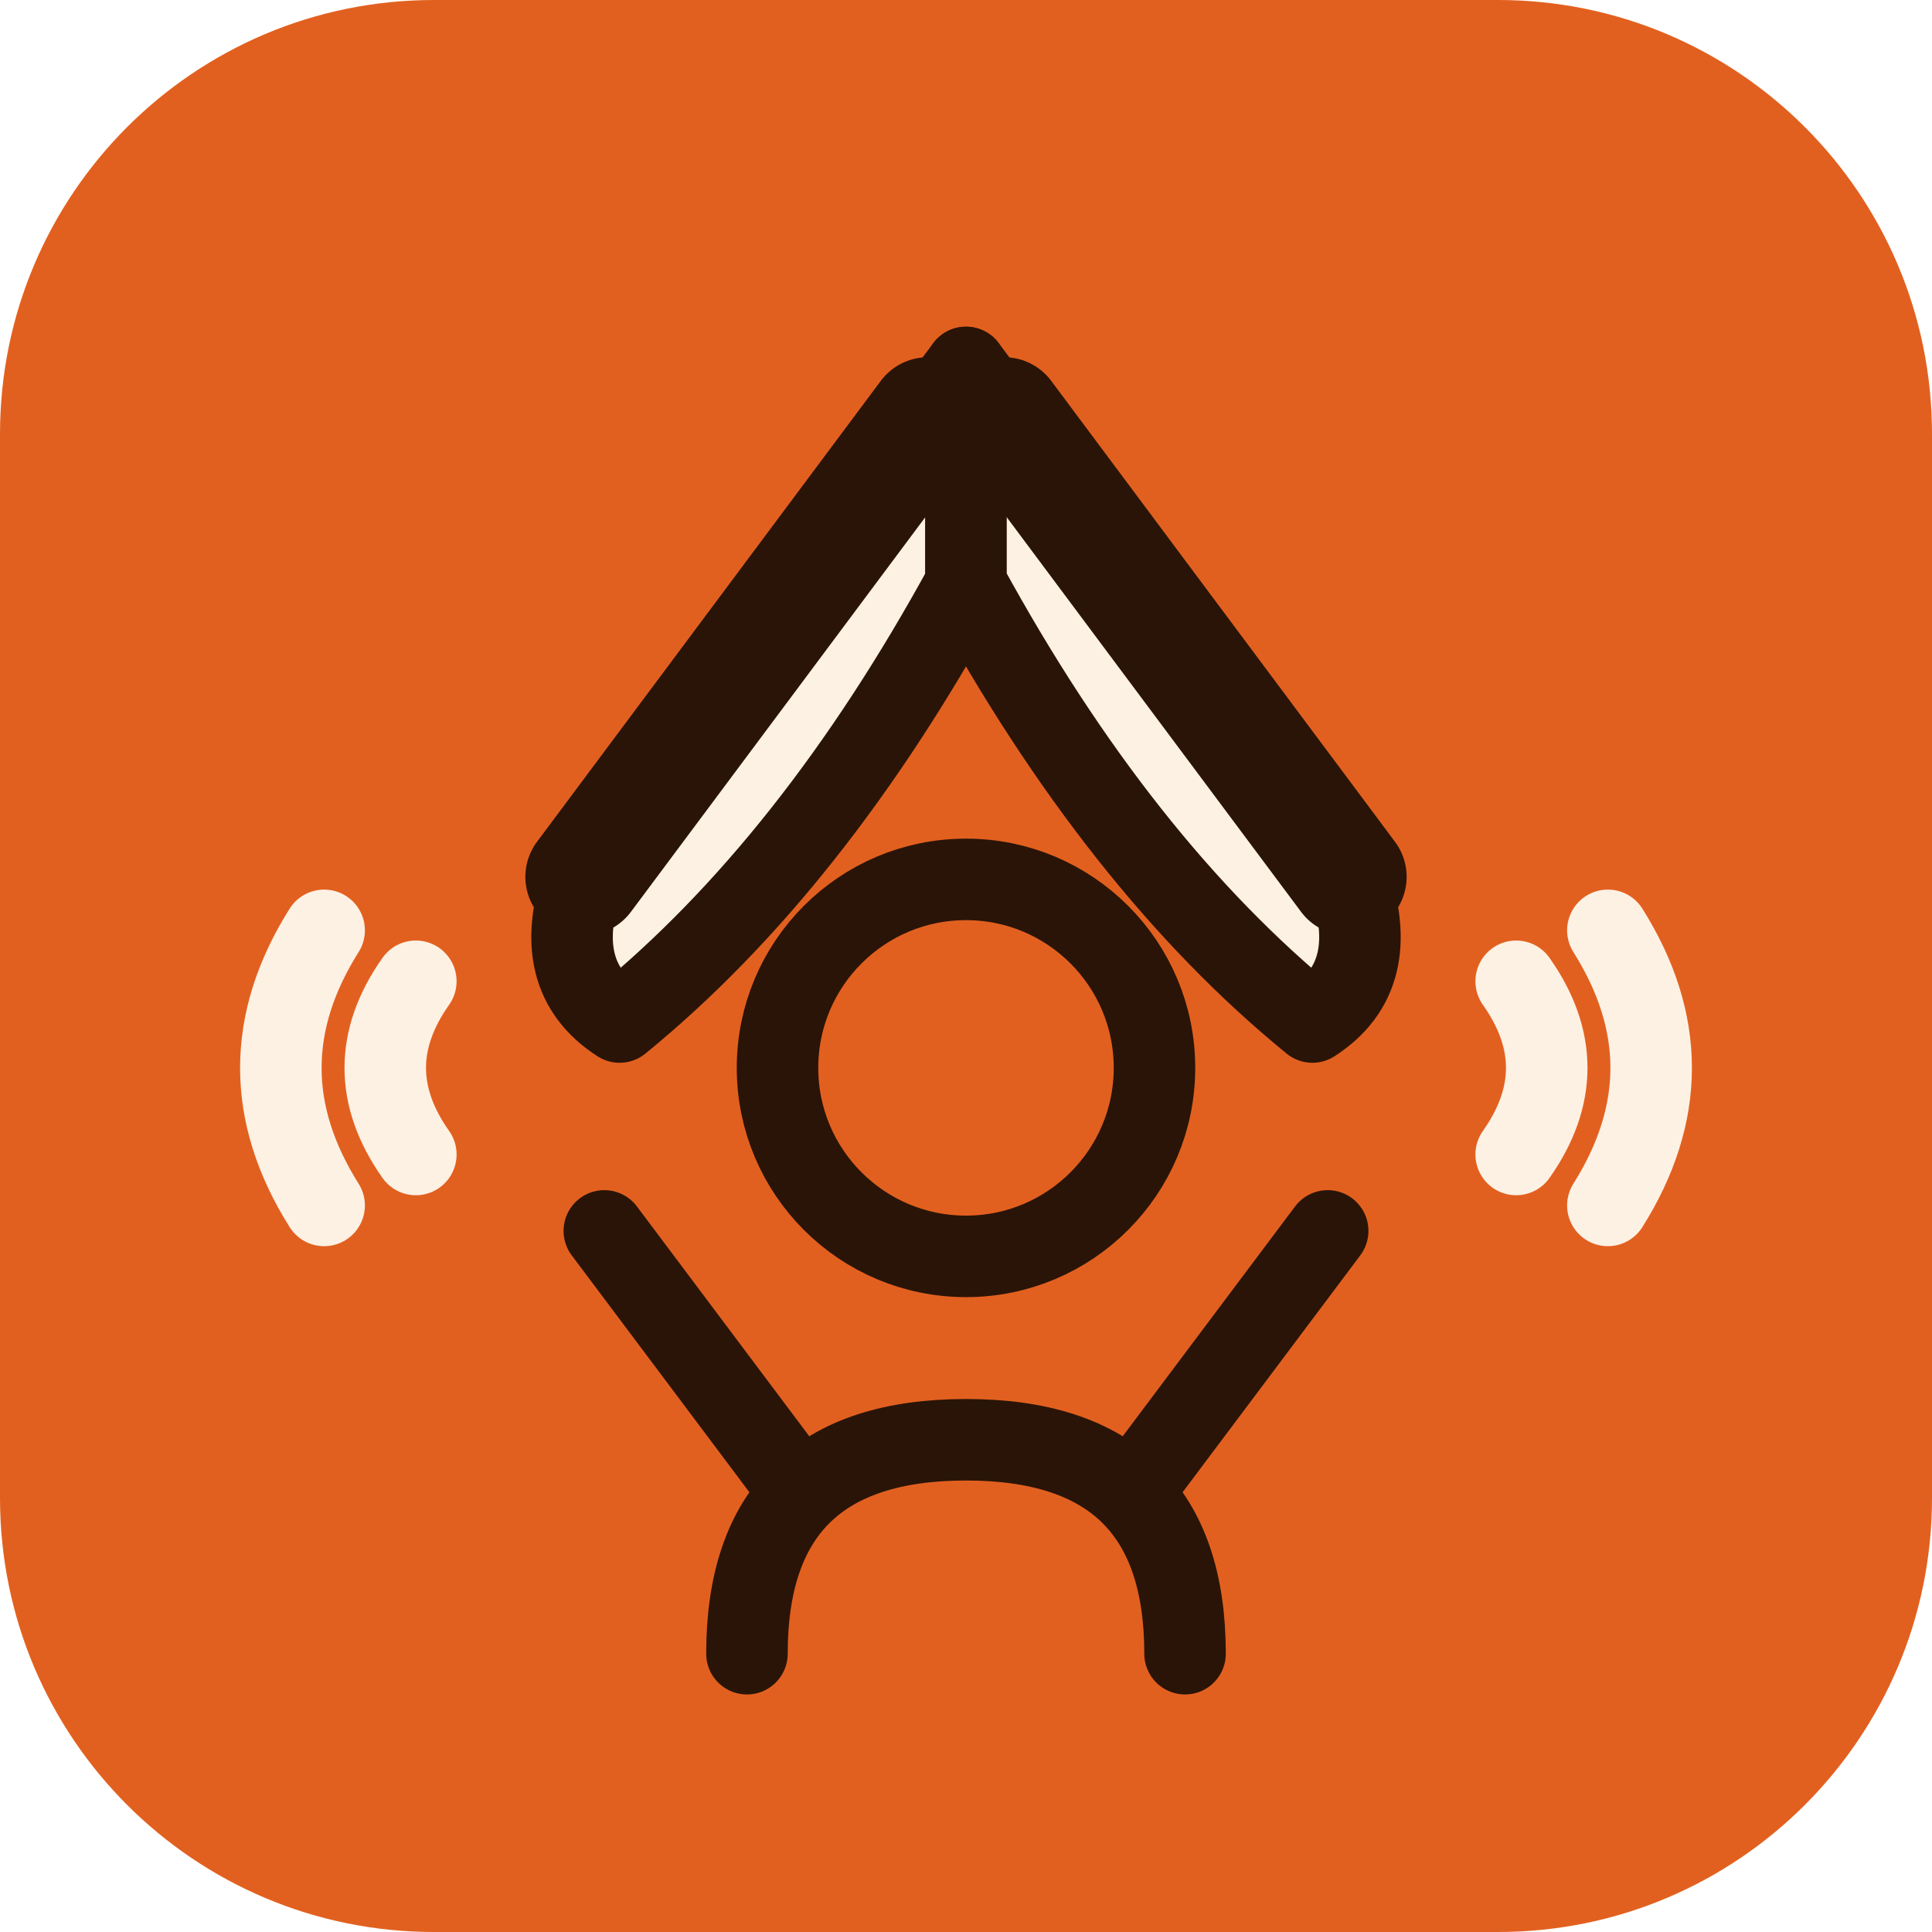
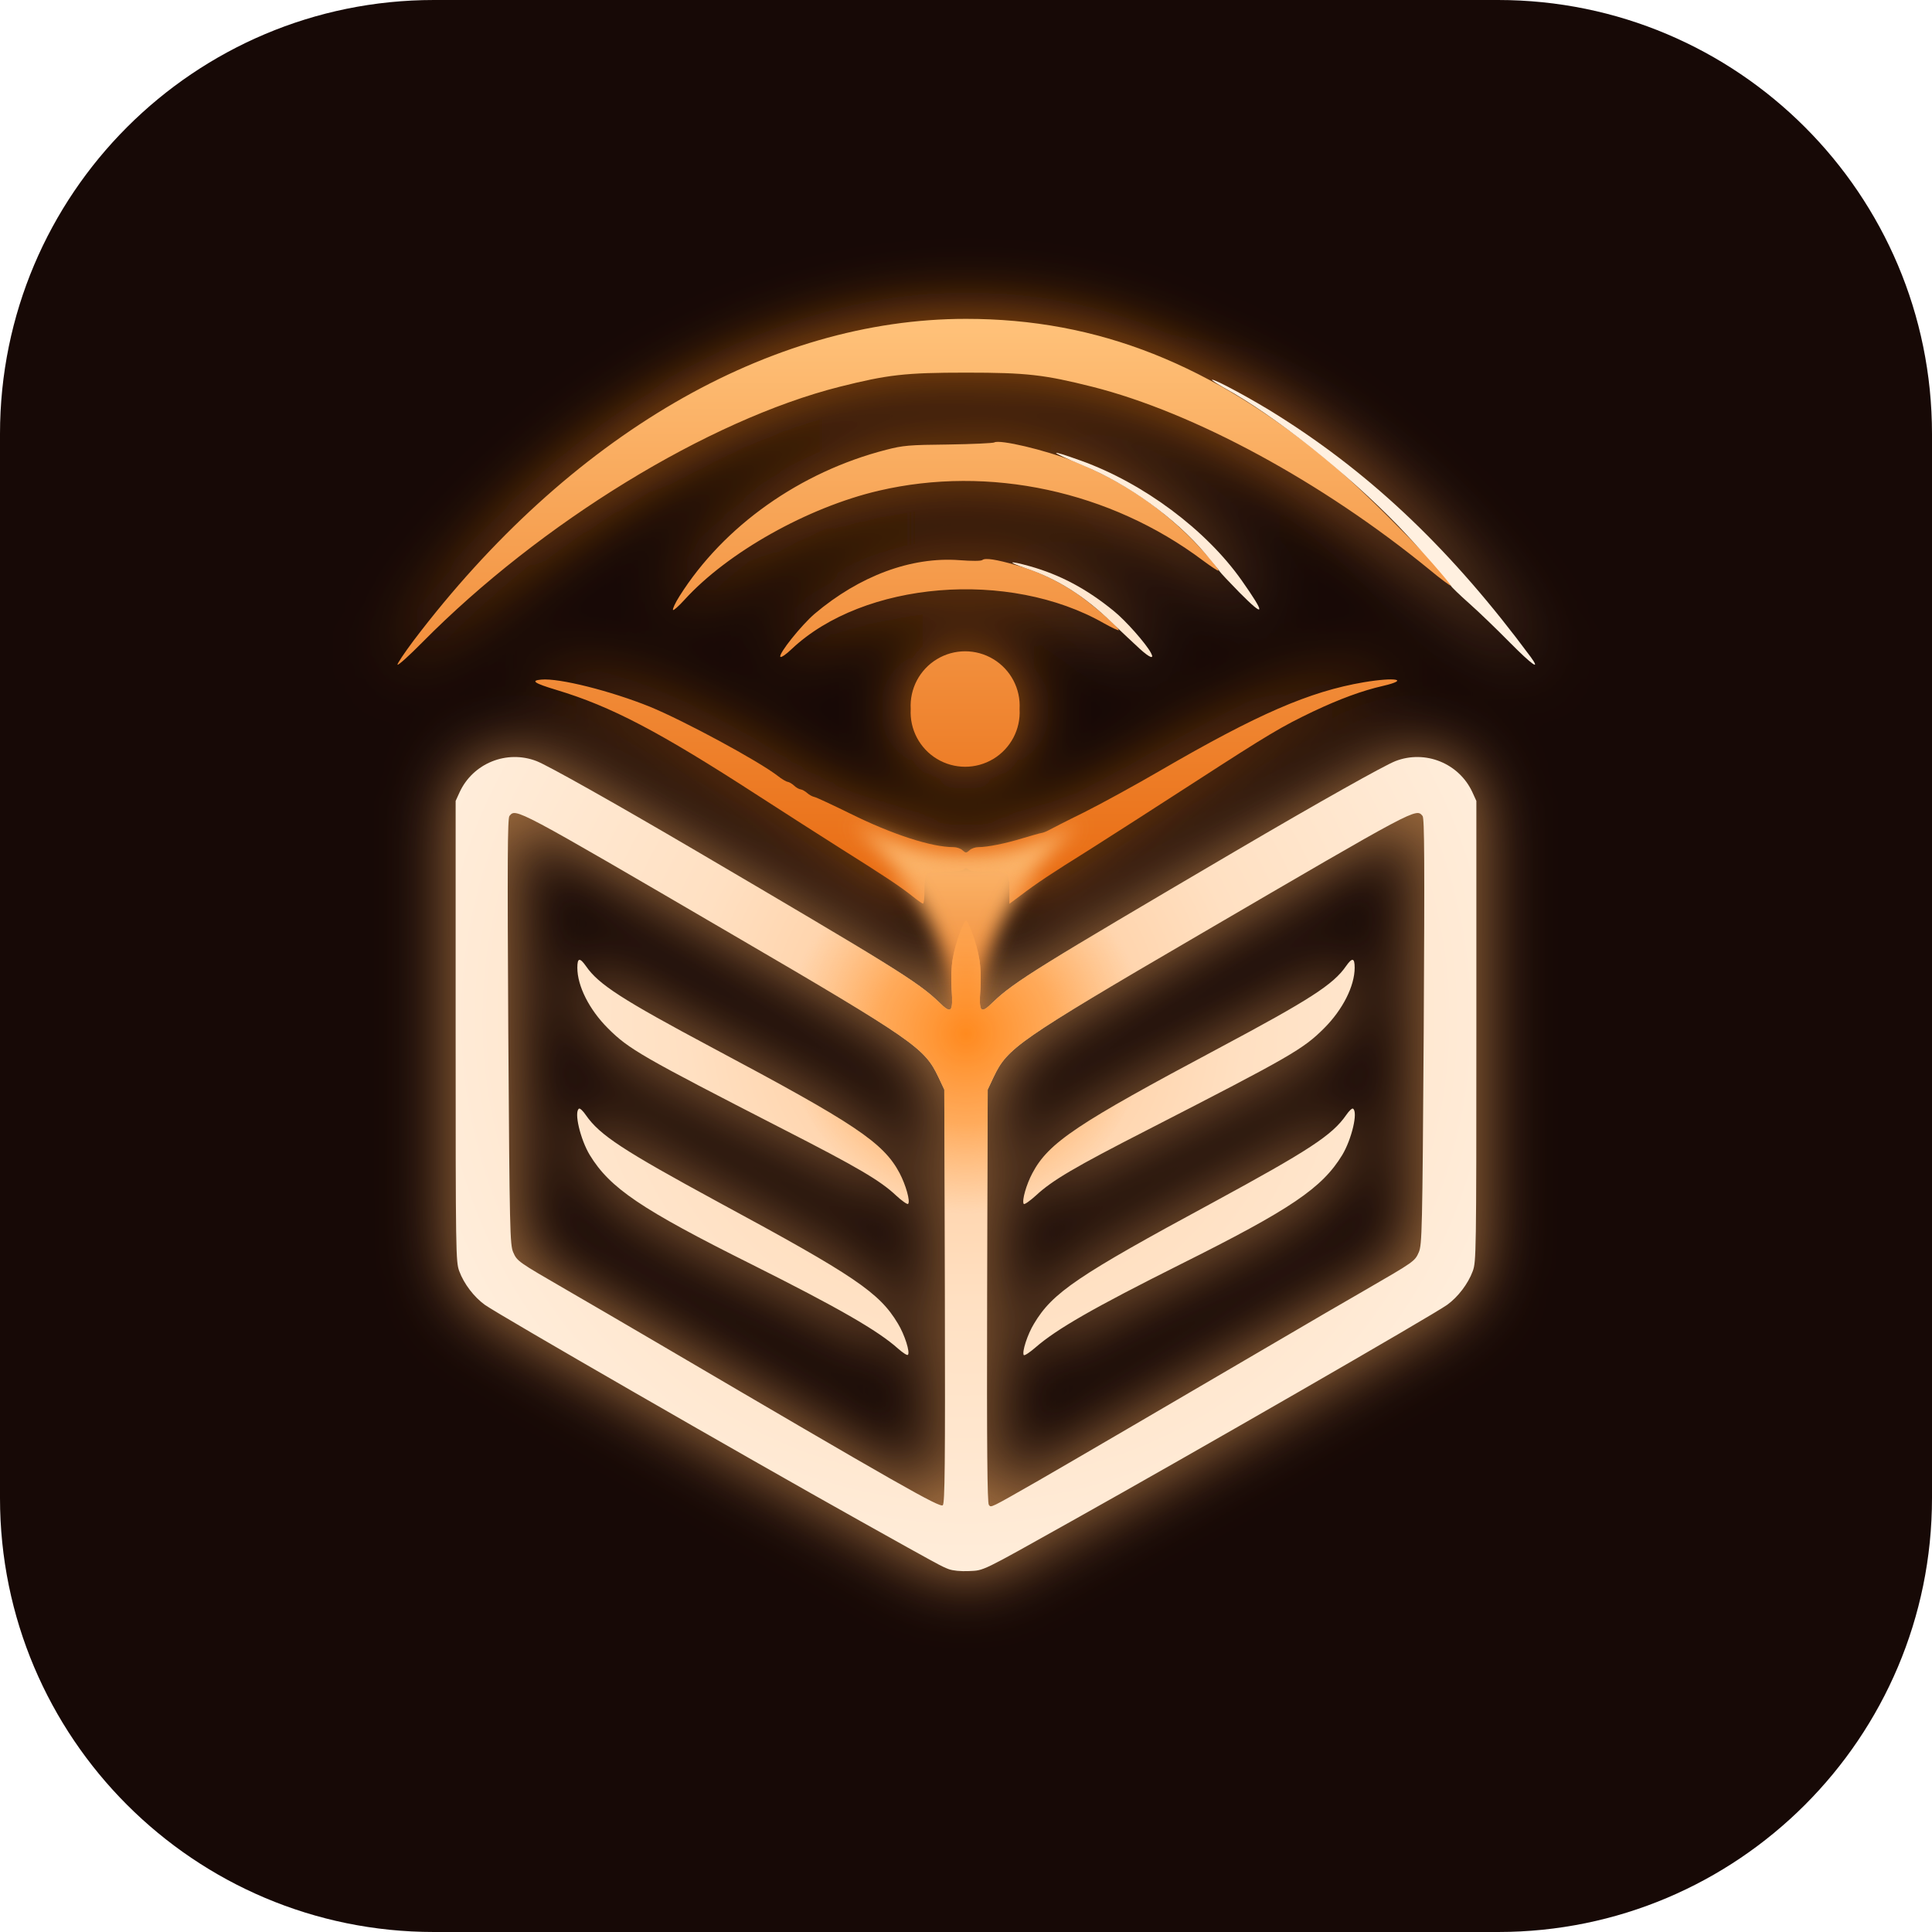
- <svg xmlns="http://www.w3.org/2000/svg" width="96" height="96" viewBox="0 0 512 512">
-   <rect width="512" height="512" rx="115" fill="#e2601f" />
-   <svg x="40" y="40" width="432" height="432" viewBox="0 2 64 64" fill="none" stroke="#2a1408" stroke-width="3.2" stroke-linecap="round" stroke-linejoin="round">
-     <path d="M32 10.5 L17 30.5 Q15.6 34.4 18.4 36.2 Q26 30 32 19 Z" fill="#fdf1e4" />
-     <path d="M32 10.5 L47 30.5 Q48.4 34.4 45.6 36.2 Q38 30 32 19 Z" fill="#fdf1e4" />
-     <path d="M30.5 12.4 L17 30.5" stroke-width="4.6" />
-     <path d="M33.5 12.4 L47 30.5" stroke-width="4.6" />
-     <circle cx="32" cy="38" r="7.4" />
-     <path d="M23.4 61 Q23.4 52.6 32 52.6 Q40.6 52.6 40.6 61" />
-     <path d="M25 54 L17.8 44.4" />
-     <path d="M39 54 L46.2 44.4" />
-     <path d="M10.4 34.6 Q8 38 10.4 41.4" stroke="#fdf1e4" />
-     <path d="M53.6 34.6 Q56 38 53.6 41.4" stroke="#fdf1e4" />
-     <path d="M6.8 32.6 Q3.4 38 6.8 43.4" stroke="#fdf1e4" />
-     <path d="M57.2 32.6 Q60.6 38 57.2 43.4" stroke="#fdf1e4" />
-   </svg>
+ <svg xmlns="http://www.w3.org/2000/svg" width="96" height="96" viewBox="0 0 1024 1024">
+   <rect width="1024" height="1024" rx="230" fill="#170906" />
+   <defs>
+     <linearGradient id="ember" x1="0" y1="0" x2="0" y2="1">
+       <stop offset="0" stop-color="#FFC27A" />
+       <stop offset="1" stop-color="#E8690F" />
+     </linearGradient>
+     <radialGradient id="pages" cx="512" cy="540" r="330" gradientUnits="userSpaceOnUse">
+       <stop offset="0" stop-color="#FFC48F" />
+       <stop offset="0.45" stop-color="#FFE0C2" />
+       <stop offset="1" stop-color="#FFF0E0" />
+     </radialGradient>
+     <radialGradient id="hot" cx="512" cy="548" r="95" gradientUnits="userSpaceOnUse">
+       <stop offset="0" stop-color="#FF8A1F" />
+       <stop offset="0.5" stop-color="#FFA24A" stop-opacity="0.8" />
+       <stop offset="1" stop-color="#FFB266" stop-opacity="0" />
+     </radialGradient>
+     <filter id="soft" x="-50%" y="-50%" width="200%" height="200%">
+       <feGaussianBlur stdDeviation="5" />
+     </filter>
+     <filter id="glow" x="-20%" y="-20%" width="140%" height="140%">
+       <feGaussianBlur stdDeviation="18" />
+     </filter>
+   </defs>
+   <g opacity="0.75" filter="url(#glow)">
+     <path fill="#FF8A1F" d="M483.5,474.9 C476.5,469.4 468.4,464.1 446.0,450.0 C435.3,443.2 415.2,430.4 401.5,421.5 C349.3,387.7 323.9,374.4 295.0,365.7 C283.0,362.1 281.1,360.7 286.9,360.2 C296.3,359.3 323.7,366.2 344.5,374.6 C362.5,382.0 402.0,403.3 412.3,411.3 C414.3,412.9 416.7,414.3 417.5,414.4 C418.3,414.5 419.8,415.4 420.9,416.4 C421.9,417.4 423.5,418.3 424.4,418.4 C425.2,418.5 426.8,419.4 427.8,420.3 C428.9,421.3 430.6,422.2 431.6,422.4 C432.7,422.6 441.2,426.6 450.6,431.2 C473.0,442.3 493.7,449.0 505.3,449.0 C507.0,449.0 509.2,449.7 510.2,450.7 C511.9,452.2 512.1,452.2 513.8,450.7 C514.8,449.7 517.0,449.0 518.6,449.0 C523.4,449.0 532.8,447.1 542.0,444.3 C546.7,442.9 551.2,441.6 552.0,441.5 C552.8,441.4 554.4,440.8 555.5,440.2 C556.6,439.6 565.1,435.2 574.5,430.6 C583.9,425.9 602.1,415.9 615.0,408.4 C666.5,378.5 694.0,366.5 722.9,361.6 C739.6,358.8 747.3,360.2 733.2,363.5 C721.8,366.1 710.0,370.5 696.0,377.1 C679.1,385.2 673.0,388.8 632.5,415.0 C613.2,427.5 588.7,443.2 578.0,450.0 C556.7,463.3 549.5,468.1 540.8,474.7 L535.0,479.0 L535.0,471.6 C535.0,462.1 534.5,461.7 523.4,461.9 C517.9,462.1 514.3,461.7 513.4,460.9 C512.3,460.0 511.6,460.0 510.8,460.8 C510.1,461.5 506.2,462.0 501.0,462.0 C495.6,462.0 491.9,462.5 491.2,463.2 C490.5,463.9 490.0,467.4 490.0,471.7 C490.0,475.7 489.7,479.0 489.2,478.9 C488.8,478.9 486.2,477.1 483.5,474.9 Z M210.7,352.3 C210.4,351.9 214.3,346.1 219.3,339.4 C301.7,230.8 407.8,169.0 512.0,169.0 C581.9,169.0 642.4,193.0 705.5,245.6 C725.6,262.4 770.8,308.6 768.9,310.4 C768.7,310.6 763.5,306.8 757.5,301.8 C700.6,255.3 632.8,218.6 579.0,205.0 C553.5,198.6 544.4,197.5 512.0,197.5 C479.6,197.5 470.5,198.6 445.0,205.0 C375.4,222.6 286.6,277.0 223.8,340.5 C216.9,347.5 211.0,352.8 210.7,352.3 Z M413.6,348.1 C412.6,346.5 424.7,331.4 431.8,325.3 C455.6,305.2 483.0,295.0 508.5,296.9 C515.2,297.4 520.0,297.4 520.7,296.8 C522.2,295.6 528.1,296.5 538.8,299.6 C550.0,302.8 560.4,307.7 570.4,314.4 C578.4,319.8 593.0,332.4 593.0,334.0 C593.0,334.4 589.5,332.8 585.2,330.4 C534.8,301.6 457.7,308.0 419.5,344.1 C416.6,346.9 413.9,348.7 413.6,348.1 Z M356.7,323.3 C356.4,322.8 357.9,319.5 360.2,315.9 C383.6,278.8 424.1,250.1 469.7,238.4 C478.6,236.1 481.7,235.8 502.6,235.6 C515.4,235.4 526.3,234.9 527.0,234.5 C529.8,232.8 554.0,238.5 568.8,244.4 C592.8,254.1 611.8,266.4 629.5,283.6 C637.5,291.4 646.5,301.8 645.8,302.5 C645.6,302.7 641.9,300.3 637.6,297.1 C588.4,260.2 524.3,246.4 465.7,260.1 C428.1,268.9 385.6,292.8 362.8,317.9 C359.7,321.3 357.0,323.7 356.7,323.3 Z M482.7,375.8 a28.9,28.9 0 1,0 57.7,0 a28.9,28.9 0 1,0 -57.7,0 Z" />
+     <path fill="#FFB266" d="M502.9,831.7 C499.0,830.2 498.9,830.2 456.0,806.2 C393.4,771.2 264.6,697.0 257.0,691.6 C251.3,687.5 245.9,680.5 243.4,673.7 C241.6,668.7 241.5,664.9 241.5,546.5 L241.5,424.5 L243.6,419.9 C250.7,404.5 268.6,397.3 284.4,403.4 C290.3,405.7 324.7,425.0 369.0,451.0 C472.2,511.6 486.8,520.6 497.6,531.1 C504.3,537.7 505.2,536.7 504.4,524.4 C504.0,518.9 504.2,512.6 505.0,508.0 C506.3,500.3 510.6,488.0 512.0,488.0 C513.4,488.0 517.7,500.3 519.0,508.0 C519.8,512.6 520.0,518.9 519.6,524.4 C518.8,536.7 519.7,537.7 526.4,531.1 C537.2,520.6 551.8,511.6 655.0,451.0 C699.3,425.0 733.7,405.7 739.6,403.4 C755.4,397.3 773.3,404.5 780.4,419.9 L782.5,424.5 L782.5,546.5 C782.5,664.9 782.4,668.7 780.6,673.7 C778.1,680.5 772.7,687.5 767.0,691.6 C759.5,697.0 632.4,770.2 568.0,806.2 C519.4,833.4 521.8,832.3 513.6,832.7 C509.2,832.9 505.1,832.5 502.9,831.7 Z M500.8,687.1 L500.5,577.5 L497.3,570.7 C490.0,555.4 484.6,551.6 389.0,495.8 C272.2,427.6 273.5,428.3 270.0,432.5 C269.0,433.8 268.9,456.4 269.4,546.8 C270.1,652.9 270.3,659.7 272.0,663.7 C274.1,668.5 274.4,668.7 300.5,683.8 C310.9,689.8 332.3,702.3 348.0,711.5 C477.5,787.5 498.1,799.2 499.7,797.8 C500.8,796.9 501.0,776.1 500.8,687.1 Z M550.5,784.7 C564.1,776.9 625.4,741.1 678.5,710.0 C692.8,701.6 713.0,689.8 723.5,683.8 C749.6,668.7 749.9,668.5 752.0,663.7 C753.7,659.7 753.9,652.9 754.6,546.8 C755.1,456.4 755.0,433.8 754.0,432.5 C750.5,428.3 751.8,427.6 635.0,495.8 C539.4,551.6 534.0,555.4 526.7,570.7 L523.5,577.5 L523.2,686.9 C523.0,767.9 523.3,796.6 524.1,797.6 C525.4,799.1 523.9,799.9 550.5,784.7 Z M476.0,714.8 C465.3,705.2 444.0,693.0 398.5,670.2 C339.6,640.8 323.3,629.7 312.6,612.2 C307.6,603.9 304.1,589.3 306.9,587.6 C307.4,587.3 309.0,588.8 310.5,591.0 C317.9,601.7 330.2,609.7 381.0,637.3 C453.0,676.2 466.1,685.1 475.9,701.5 C479.5,707.4 482.5,716.9 481.2,718.1 C480.8,718.5 478.5,717.0 476.0,714.8 Z M542.6,718.2 C541.6,716.5 544.6,707.2 548.1,701.5 C557.9,685.1 571.0,676.2 643.0,637.3 C693.8,609.7 706.1,601.7 713.5,591.0 C715.0,588.8 716.6,587.3 717.1,587.6 C719.9,589.3 716.4,603.9 711.4,612.2 C700.7,629.7 684.4,640.8 625.5,670.2 C579.6,693.2 560.2,704.3 548.8,714.2 C545.7,716.9 542.9,718.7 542.6,718.2 Z M474.8,633.5 C466.5,625.7 454.6,618.7 415.5,598.7 C339.9,559.9 333.3,556.1 322.2,545.0 C312.3,535.1 306.0,522.6 306.0,512.9 C306.0,507.6 307.3,507.4 310.6,512.1 C317.3,521.8 329.7,529.8 377.9,555.5 C453.2,595.6 468.2,605.6 476.8,621.8 C480.1,628.1 482.6,636.8 481.3,638.1 C480.9,638.5 477.9,636.4 474.8,633.5 Z M542.6,638.1 C541.5,636.4 544.0,627.8 547.2,621.8 C555.8,605.6 570.8,595.6 646.1,555.5 C694.3,529.8 706.7,521.8 713.4,512.1 C716.7,507.4 718.0,507.6 718.0,512.9 C718.0,522.6 711.7,535.1 701.8,545.0 C690.7,556.1 684.1,559.9 608.5,598.7 C569.4,618.7 557.7,625.6 549.1,633.6 C545.8,636.6 542.9,638.6 542.6,638.1 Z M800.3,340.6 C793.6,333.8 784.0,324.5 778.8,319.9 C773.7,315.4 769.3,311.1 769.1,310.6 C768.4,308.7 751.8,289.9 741.2,278.8 C714.1,250.8 675.5,220.1 648.7,205.5 C645.0,203.4 642.1,201.5 642.4,201.3 C643.2,200.5 665.2,212.4 678.3,220.8 C728.2,252.4 769.9,292.3 811.3,348.2 C816.9,355.9 812.0,352.4 800.3,340.6 Z M604.0,343.8 C601.0,341.0 594.4,334.9 589.5,330.1 C574.5,315.7 560.4,306.8 543.5,301.1 C533.2,297.6 534.7,297.0 545.8,300.1 C561.8,304.6 576.0,312.1 590.4,323.9 C596.6,328.9 607.3,341.0 610.0,346.0 C612.0,349.7 609.4,348.7 604.0,343.8 Z M657.0,314.1 C651.8,308.8 647.0,303.7 646.4,302.8 C645.8,301.8 642.4,297.6 638.9,293.5 C622.7,274.4 597.8,256.5 573.8,246.6 C555.5,239.0 555.0,237.7 573.0,244.2 C606.1,256.1 639.2,280.8 658.1,307.6 C670.9,325.8 670.6,327.8 657.0,314.1 Z" />
+   </g>
+   <g fill="url(#ember)" fill-rule="evenodd">
+     <path d="M483.5,474.9 C476.5,469.4 468.4,464.1 446.0,450.0 C435.3,443.2 415.2,430.4 401.5,421.5 C349.3,387.7 323.9,374.4 295.0,365.7 C283.0,362.1 281.1,360.7 286.9,360.2 C296.3,359.3 323.7,366.2 344.5,374.6 C362.5,382.0 402.0,403.3 412.3,411.3 C414.3,412.9 416.7,414.3 417.5,414.4 C418.3,414.5 419.8,415.4 420.9,416.4 C421.9,417.4 423.5,418.3 424.4,418.4 C425.2,418.5 426.8,419.4 427.8,420.3 C428.9,421.3 430.6,422.2 431.6,422.4 C432.7,422.6 441.2,426.6 450.6,431.2 C473.0,442.3 493.7,449.0 505.3,449.0 C507.0,449.0 509.2,449.7 510.2,450.7 C511.9,452.2 512.1,452.2 513.8,450.7 C514.8,449.7 517.0,449.0 518.6,449.0 C523.4,449.0 532.8,447.1 542.0,444.3 C546.7,442.9 551.2,441.6 552.0,441.5 C552.8,441.4 554.4,440.8 555.5,440.2 C556.6,439.6 565.1,435.2 574.5,430.6 C583.9,425.9 602.1,415.9 615.0,408.4 C666.5,378.5 694.0,366.5 722.9,361.6 C739.6,358.8 747.3,360.2 733.2,363.5 C721.8,366.1 710.0,370.5 696.0,377.1 C679.1,385.2 673.0,388.8 632.5,415.0 C613.2,427.5 588.7,443.2 578.0,450.0 C556.7,463.3 549.5,468.1 540.8,474.7 L535.0,479.0 L535.0,471.6 C535.0,462.1 534.5,461.7 523.4,461.9 C517.9,462.1 514.3,461.7 513.4,460.9 C512.3,460.0 511.6,460.0 510.8,460.8 C510.1,461.5 506.2,462.0 501.0,462.0 C495.6,462.0 491.9,462.5 491.2,463.2 C490.5,463.9 490.0,467.4 490.0,471.7 C490.0,475.7 489.7,479.0 489.2,478.9 C488.8,478.9 486.2,477.1 483.5,474.9 Z M210.7,352.3 C210.4,351.9 214.3,346.1 219.3,339.4 C301.7,230.8 407.8,169.0 512.0,169.0 C581.9,169.0 642.4,193.0 705.5,245.6 C725.6,262.4 770.8,308.6 768.9,310.4 C768.7,310.6 763.5,306.8 757.5,301.8 C700.6,255.3 632.8,218.6 579.0,205.0 C553.5,198.6 544.4,197.5 512.0,197.5 C479.6,197.5 470.5,198.6 445.0,205.0 C375.4,222.6 286.6,277.0 223.8,340.5 C216.9,347.5 211.0,352.8 210.7,352.3 Z M413.6,348.1 C412.6,346.5 424.7,331.4 431.8,325.3 C455.6,305.2 483.0,295.0 508.5,296.9 C515.2,297.4 520.0,297.4 520.7,296.8 C522.2,295.6 528.1,296.5 538.8,299.6 C550.0,302.8 560.4,307.7 570.4,314.4 C578.4,319.8 593.0,332.4 593.0,334.0 C593.0,334.4 589.5,332.8 585.2,330.4 C534.8,301.6 457.7,308.0 419.5,344.1 C416.6,346.9 413.9,348.7 413.6,348.1 Z M356.7,323.3 C356.4,322.8 357.9,319.5 360.2,315.9 C383.6,278.8 424.1,250.1 469.7,238.4 C478.6,236.1 481.7,235.8 502.6,235.6 C515.4,235.4 526.3,234.9 527.0,234.5 C529.8,232.8 554.0,238.5 568.8,244.4 C592.8,254.1 611.8,266.4 629.5,283.6 C637.5,291.4 646.5,301.8 645.8,302.5 C645.6,302.7 641.9,300.3 637.6,297.1 C588.4,260.2 524.3,246.4 465.7,260.1 C428.1,268.9 385.6,292.8 362.8,317.9 C359.7,321.3 357.0,323.7 356.7,323.3 Z M482.7,375.8 a28.9,28.9 0 1,0 57.7,0 a28.9,28.9 0 1,0 -57.7,0 Z" />
+   </g>
+   <g fill="url(#pages)" fill-rule="evenodd">
+     <path d="M502.9,831.7 C499.0,830.2 498.9,830.2 456.0,806.2 C393.4,771.2 264.6,697.0 257.0,691.6 C251.3,687.5 245.9,680.5 243.4,673.7 C241.6,668.7 241.5,664.9 241.5,546.5 L241.5,424.5 L243.6,419.9 C250.7,404.5 268.6,397.3 284.4,403.4 C290.3,405.7 324.7,425.0 369.0,451.0 C472.2,511.6 486.8,520.6 497.6,531.1 C504.3,537.7 505.2,536.7 504.4,524.4 C504.0,518.9 504.2,512.6 505.0,508.0 C506.3,500.3 510.6,488.0 512.0,488.0 C513.4,488.0 517.7,500.3 519.0,508.0 C519.8,512.6 520.0,518.9 519.6,524.4 C518.8,536.7 519.7,537.7 526.4,531.1 C537.2,520.6 551.8,511.6 655.0,451.0 C699.3,425.0 733.7,405.7 739.6,403.4 C755.4,397.3 773.3,404.5 780.4,419.9 L782.5,424.5 L782.5,546.5 C782.5,664.9 782.4,668.7 780.6,673.7 C778.1,680.5 772.7,687.5 767.0,691.6 C759.5,697.0 632.4,770.2 568.0,806.2 C519.4,833.4 521.8,832.3 513.6,832.7 C509.2,832.9 505.1,832.5 502.9,831.7 Z M500.8,687.1 L500.5,577.5 L497.3,570.7 C490.0,555.4 484.6,551.6 389.0,495.8 C272.2,427.6 273.5,428.3 270.0,432.5 C269.0,433.8 268.9,456.4 269.4,546.8 C270.1,652.9 270.3,659.7 272.0,663.7 C274.1,668.5 274.4,668.7 300.5,683.8 C310.9,689.8 332.3,702.3 348.0,711.5 C477.5,787.5 498.1,799.2 499.7,797.8 C500.8,796.9 501.0,776.1 500.8,687.1 Z M550.5,784.7 C564.1,776.9 625.4,741.1 678.5,710.0 C692.8,701.6 713.0,689.8 723.5,683.8 C749.6,668.7 749.9,668.5 752.0,663.7 C753.7,659.7 753.9,652.9 754.6,546.8 C755.1,456.4 755.0,433.8 754.0,432.5 C750.5,428.3 751.8,427.6 635.0,495.8 C539.4,551.6 534.0,555.4 526.7,570.7 L523.5,577.5 L523.2,686.9 C523.0,767.9 523.3,796.6 524.1,797.6 C525.4,799.1 523.9,799.9 550.5,784.7 Z M476.0,714.8 C465.3,705.2 444.0,693.0 398.5,670.2 C339.6,640.8 323.3,629.7 312.6,612.2 C307.6,603.9 304.1,589.3 306.9,587.6 C307.4,587.3 309.0,588.8 310.5,591.0 C317.9,601.7 330.2,609.7 381.0,637.3 C453.0,676.2 466.1,685.1 475.9,701.5 C479.5,707.4 482.5,716.9 481.2,718.1 C480.8,718.5 478.5,717.0 476.0,714.8 Z M542.6,718.2 C541.6,716.5 544.6,707.2 548.1,701.5 C557.9,685.1 571.0,676.2 643.0,637.3 C693.8,609.7 706.1,601.7 713.5,591.0 C715.0,588.8 716.6,587.3 717.1,587.6 C719.9,589.3 716.4,603.9 711.4,612.2 C700.7,629.7 684.4,640.8 625.5,670.2 C579.6,693.2 560.2,704.3 548.8,714.2 C545.7,716.9 542.9,718.7 542.6,718.2 Z M474.8,633.5 C466.5,625.7 454.6,618.7 415.5,598.7 C339.9,559.9 333.3,556.1 322.2,545.0 C312.3,535.1 306.0,522.6 306.0,512.9 C306.0,507.6 307.3,507.4 310.6,512.1 C317.3,521.8 329.7,529.8 377.9,555.5 C453.2,595.6 468.2,605.6 476.8,621.8 C480.1,628.1 482.6,636.8 481.3,638.1 C480.9,638.5 477.9,636.4 474.8,633.5 Z M542.6,638.1 C541.5,636.4 544.0,627.8 547.2,621.8 C555.8,605.6 570.8,595.6 646.1,555.5 C694.3,529.8 706.7,521.8 713.4,512.1 C716.7,507.4 718.0,507.6 718.0,512.9 C718.0,522.6 711.7,535.1 701.8,545.0 C690.7,556.1 684.1,559.9 608.5,598.7 C569.4,618.7 557.7,625.6 549.1,633.6 C545.8,636.6 542.9,638.6 542.6,638.1 Z M800.3,340.6 C793.6,333.8 784.0,324.5 778.8,319.9 C773.7,315.4 769.3,311.1 769.1,310.6 C768.4,308.7 751.8,289.9 741.2,278.8 C714.1,250.8 675.5,220.1 648.7,205.5 C645.0,203.4 642.1,201.5 642.4,201.3 C643.2,200.5 665.2,212.4 678.3,220.8 C728.2,252.4 769.9,292.3 811.3,348.2 C816.9,355.9 812.0,352.4 800.3,340.6 Z M604.0,343.8 C601.0,341.0 594.4,334.9 589.5,330.1 C574.5,315.7 560.4,306.8 543.5,301.1 C533.2,297.6 534.7,297.0 545.8,300.1 C561.8,304.6 576.0,312.1 590.4,323.9 C596.6,328.9 607.3,341.0 610.0,346.0 C612.0,349.7 609.4,348.7 604.0,343.8 Z M657.0,314.1 C651.8,308.8 647.0,303.7 646.4,302.8 C645.8,301.8 642.4,297.6 638.9,293.5 C622.7,274.4 597.8,256.5 573.8,246.6 C555.5,239.0 555.0,237.7 573.0,244.2 C606.1,256.1 639.2,280.8 658.1,307.6 C670.9,325.8 670.6,327.8 657.0,314.1 Z" />
+   </g>
+   <path id="flame" filter="url(#soft)" fill="url(#ember)" d="M452,436 Q512,490 512,575 Q512,490 572,436 Q512,470 452,436 Z" />
+   <clipPath id="markclip">
+     <path fill-rule="evenodd" d="M502.9,831.7 C499.0,830.2 498.9,830.2 456.0,806.2 C393.4,771.2 264.6,697.0 257.0,691.6 C251.3,687.5 245.9,680.5 243.4,673.7 C241.6,668.7 241.5,664.9 241.5,546.5 L241.5,424.5 L243.6,419.9 C250.7,404.5 268.6,397.3 284.4,403.4 C290.3,405.7 324.7,425.0 369.0,451.0 C472.2,511.6 486.8,520.6 497.6,531.1 C504.3,537.7 505.2,536.7 504.4,524.4 C504.0,518.9 504.2,512.6 505.0,508.0 C506.3,500.3 510.6,488.0 512.0,488.0 C513.4,488.0 517.7,500.3 519.0,508.0 C519.8,512.6 520.0,518.9 519.6,524.4 C518.8,536.7 519.7,537.7 526.4,531.1 C537.2,520.6 551.8,511.6 655.0,451.0 C699.3,425.0 733.7,405.7 739.6,403.4 C755.4,397.3 773.3,404.5 780.4,419.9 L782.5,424.5 L782.5,546.5 C782.5,664.9 782.4,668.7 780.6,673.7 C778.1,680.5 772.7,687.5 767.0,691.6 C759.5,697.0 632.4,770.2 568.0,806.2 C519.4,833.4 521.8,832.3 513.6,832.7 C509.2,832.9 505.1,832.5 502.9,831.7 Z M500.8,687.1 L500.5,577.5 L497.3,570.7 C490.0,555.4 484.6,551.6 389.0,495.8 C272.2,427.6 273.5,428.3 270.0,432.5 C269.0,433.8 268.9,456.4 269.4,546.8 C270.1,652.9 270.3,659.7 272.0,663.7 C274.1,668.5 274.4,668.7 300.5,683.8 C310.9,689.8 332.3,702.3 348.0,711.5 C477.5,787.5 498.1,799.2 499.7,797.8 C500.8,796.9 501.0,776.1 500.8,687.1 Z M550.5,784.7 C564.1,776.9 625.4,741.1 678.5,710.0 C692.8,701.6 713.0,689.8 723.5,683.8 C749.6,668.7 749.9,668.5 752.0,663.7 C753.7,659.7 753.9,652.9 754.6,546.8 C755.1,456.4 755.0,433.8 754.0,432.5 C750.5,428.3 751.8,427.6 635.0,495.8 C539.4,551.6 534.0,555.4 526.7,570.7 L523.5,577.5 L523.2,686.9 C523.0,767.9 523.3,796.6 524.1,797.6 C525.4,799.1 523.9,799.9 550.5,784.7 Z M476.0,714.8 C465.3,705.2 444.0,693.0 398.5,670.2 C339.6,640.8 323.3,629.7 312.6,612.2 C307.6,603.9 304.1,589.3 306.9,587.6 C307.4,587.3 309.0,588.8 310.5,591.0 C317.9,601.7 330.2,609.7 381.0,637.3 C453.0,676.2 466.1,685.1 475.9,701.5 C479.5,707.4 482.5,716.9 481.2,718.1 C480.8,718.5 478.5,717.0 476.0,714.8 Z M542.6,718.2 C541.6,716.5 544.6,707.2 548.1,701.5 C557.9,685.1 571.0,676.2 643.0,637.3 C693.8,609.7 706.1,601.7 713.5,591.0 C715.0,588.8 716.6,587.3 717.1,587.6 C719.9,589.3 716.4,603.9 711.4,612.2 C700.7,629.7 684.4,640.8 625.5,670.2 C579.6,693.2 560.2,704.3 548.8,714.2 C545.7,716.9 542.9,718.7 542.6,718.2 Z M474.8,633.5 C466.5,625.7 454.6,618.7 415.5,598.7 C339.9,559.9 333.3,556.1 322.2,545.0 C312.3,535.1 306.0,522.6 306.0,512.9 C306.0,507.6 307.3,507.4 310.6,512.1 C317.3,521.8 329.7,529.8 377.9,555.5 C453.2,595.6 468.2,605.6 476.8,621.8 C480.1,628.1 482.6,636.8 481.3,638.1 C480.9,638.5 477.9,636.4 474.8,633.5 Z M542.6,638.1 C541.5,636.4 544.0,627.8 547.2,621.8 C555.8,605.6 570.8,595.6 646.1,555.5 C694.3,529.8 706.7,521.8 713.4,512.1 C716.7,507.4 718.0,507.6 718.0,512.9 C718.0,522.6 711.7,535.1 701.8,545.0 C690.7,556.1 684.1,559.9 608.5,598.7 C569.4,618.7 557.7,625.6 549.1,633.6 C545.8,636.6 542.9,638.6 542.6,638.1 Z M800.3,340.6 C793.6,333.8 784.0,324.5 778.8,319.9 C773.7,315.4 769.3,311.1 769.1,310.6 C768.4,308.7 751.8,289.9 741.2,278.8 C714.1,250.8 675.5,220.1 648.7,205.5 C645.0,203.4 642.1,201.5 642.4,201.3 C643.2,200.5 665.2,212.4 678.3,220.8 C728.2,252.4 769.9,292.3 811.3,348.2 C816.9,355.9 812.0,352.4 800.3,340.6 Z M604.0,343.8 C601.0,341.0 594.4,334.9 589.5,330.1 C574.5,315.7 560.4,306.8 543.5,301.1 C533.2,297.6 534.7,297.0 545.8,300.1 C561.8,304.6 576.0,312.1 590.4,323.9 C596.6,328.9 607.3,341.0 610.0,346.0 C612.0,349.7 609.4,348.7 604.0,343.8 Z M657.0,314.1 C651.8,308.8 647.0,303.7 646.4,302.8 C645.8,301.8 642.4,297.6 638.9,293.5 C622.7,274.4 597.8,256.5 573.8,246.6 C555.5,239.0 555.0,237.7 573.0,244.2 C606.1,256.1 639.2,280.8 658.1,307.6 C670.9,325.8 670.6,327.8 657.0,314.1 Z M483.5,474.9 C476.5,469.4 468.4,464.1 446.0,450.0 C435.3,443.2 415.2,430.4 401.5,421.5 C349.3,387.7 323.9,374.4 295.0,365.7 C283.0,362.1 281.1,360.7 286.9,360.2 C296.3,359.3 323.7,366.2 344.5,374.6 C362.5,382.0 402.0,403.3 412.3,411.3 C414.3,412.9 416.7,414.3 417.5,414.4 C418.3,414.5 419.8,415.4 420.9,416.4 C421.9,417.4 423.5,418.3 424.4,418.4 C425.2,418.5 426.8,419.4 427.8,420.3 C428.9,421.3 430.6,422.2 431.6,422.4 C432.7,422.6 441.2,426.6 450.6,431.2 C473.0,442.3 493.7,449.0 505.3,449.0 C507.0,449.0 509.2,449.7 510.2,450.7 C511.9,452.2 512.1,452.2 513.8,450.7 C514.8,449.7 517.0,449.0 518.6,449.0 C523.4,449.0 532.8,447.1 542.0,444.3 C546.7,442.9 551.2,441.6 552.0,441.5 C552.8,441.4 554.4,440.8 555.5,440.2 C556.6,439.6 565.1,435.2 574.5,430.6 C583.9,425.9 602.1,415.9 615.0,408.4 C666.5,378.5 694.0,366.5 722.9,361.6 C739.6,358.8 747.3,360.2 733.2,363.5 C721.8,366.1 710.0,370.5 696.0,377.1 C679.1,385.2 673.0,388.8 632.5,415.0 C613.2,427.5 588.7,443.2 578.0,450.0 C556.7,463.3 549.5,468.1 540.8,474.7 L535.0,479.0 L535.0,471.6 C535.0,462.1 534.5,461.7 523.4,461.9 C517.9,462.1 514.3,461.7 513.4,460.9 C512.3,460.0 511.6,460.0 510.8,460.8 C510.1,461.5 506.2,462.0 501.0,462.0 C495.6,462.0 491.9,462.5 491.2,463.2 C490.5,463.9 490.0,467.4 490.0,471.7 C490.0,475.7 489.7,479.0 489.2,478.9 C488.8,478.9 486.2,477.1 483.5,474.9 Z M210.7,352.3 C210.4,351.9 214.3,346.1 219.3,339.4 C301.7,230.8 407.8,169.0 512.0,169.0 C581.9,169.0 642.4,193.0 705.5,245.6 C725.6,262.4 770.8,308.6 768.9,310.4 C768.7,310.6 763.5,306.8 757.5,301.8 C700.6,255.3 632.8,218.6 579.0,205.0 C553.5,198.6 544.4,197.5 512.0,197.5 C479.6,197.5 470.5,198.6 445.0,205.0 C375.4,222.6 286.6,277.0 223.8,340.5 C216.9,347.5 211.0,352.8 210.7,352.3 Z M413.6,348.1 C412.6,346.5 424.7,331.4 431.8,325.3 C455.6,305.2 483.0,295.0 508.5,296.9 C515.2,297.4 520.0,297.4 520.7,296.8 C522.2,295.6 528.1,296.5 538.8,299.6 C550.0,302.8 560.4,307.7 570.4,314.4 C578.4,319.8 593.0,332.4 593.0,334.0 C593.0,334.4 589.5,332.8 585.2,330.4 C534.8,301.6 457.7,308.0 419.5,344.1 C416.6,346.9 413.9,348.7 413.6,348.1 Z M356.7,323.3 C356.4,322.8 357.9,319.5 360.2,315.9 C383.6,278.8 424.1,250.1 469.7,238.4 C478.6,236.1 481.7,235.8 502.6,235.6 C515.4,235.4 526.3,234.9 527.0,234.5 C529.8,232.8 554.0,238.5 568.8,244.4 C592.8,254.1 611.8,266.4 629.5,283.6 C637.5,291.4 646.5,301.8 645.8,302.5 C645.6,302.7 641.9,300.3 637.6,297.1 C588.4,260.2 524.3,246.4 465.7,260.1 C428.1,268.9 385.6,292.8 362.8,317.9 C359.7,321.3 357.0,323.7 356.7,323.3 Z M482.7,375.8 a28.9,28.9 0 1,0 57.7,0 a28.9,28.9 0 1,0 -57.7,0 Z" />
+   </clipPath>
+   <circle cx="512" cy="548" r="95" fill="url(#hot)" clip-path="url(#markclip)" />
</svg>
